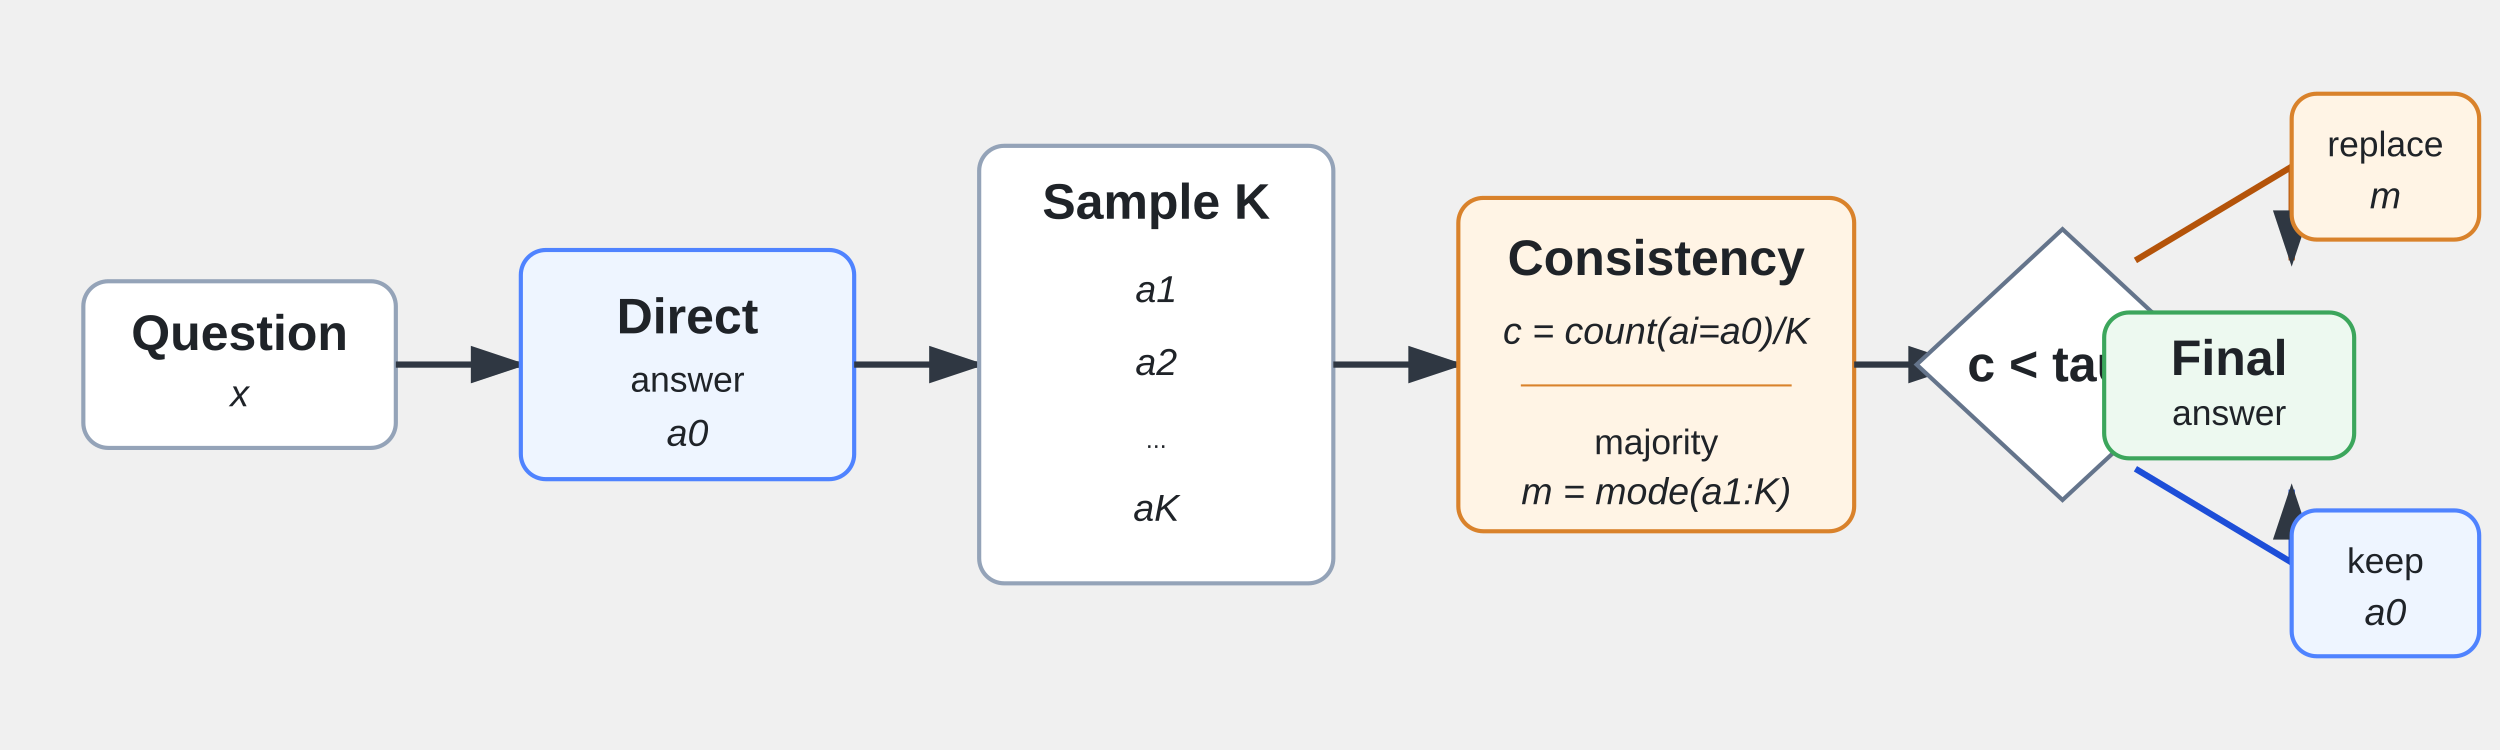
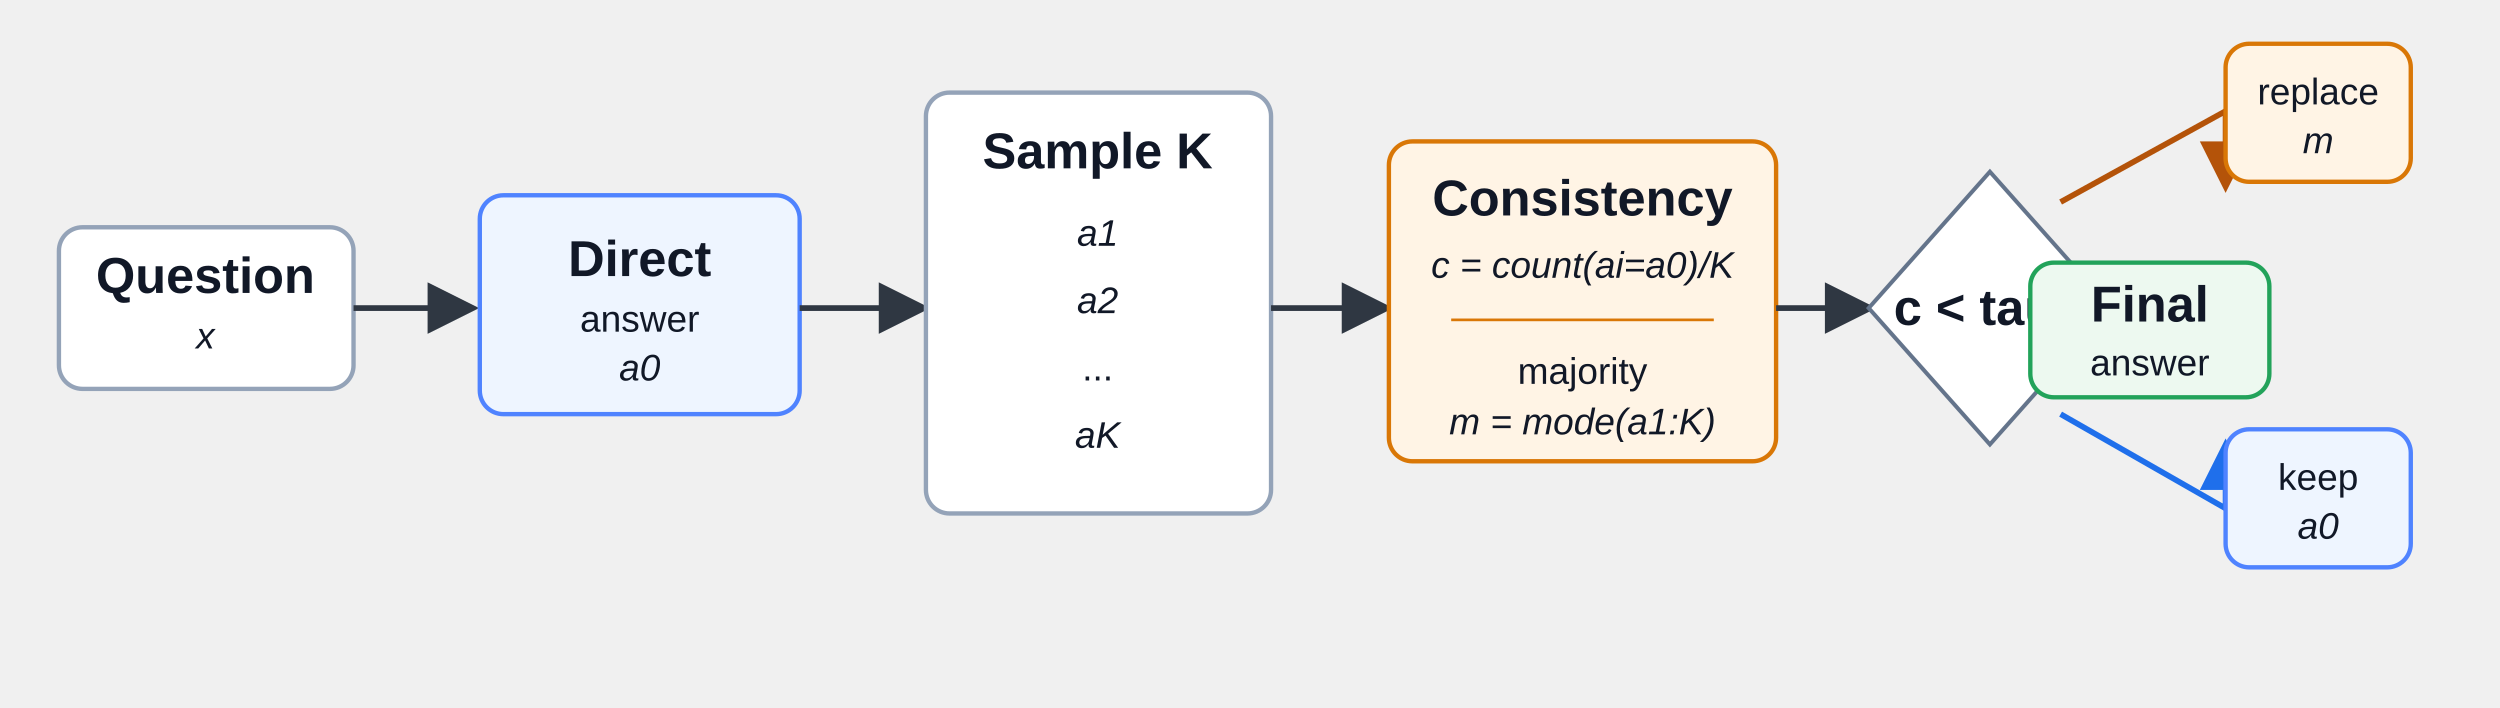
- <svg xmlns="http://www.w3.org/2000/svg" width="1200" height="360" viewBox="0 0 1200 360">
+ <svg xmlns="http://www.w3.org/2000/svg" width="1485" height="420" viewBox="0 0 1485 420">
  <defs>
-     <marker id="arrow" markerWidth="10" markerHeight="10" refX="8" refY="3" orient="auto" markerUnits="strokeWidth">
-       <path d="M0,0 L0,6 L9,3 z" fill="#2f3742" />
+     <marker id="arrow-dark" viewBox="0 0 10 10" refX="8.5" refY="5" markerWidth="9" markerHeight="9" orient="auto-start-reverse">
+       <path d="M 0 0 L 10 5 L 0 10 z" fill="#2f3742" />
    </marker>
+     <marker id="arrow-blue" viewBox="0 0 10 10" refX="8.5" refY="5" markerWidth="9" markerHeight="9" orient="auto-start-reverse">
+       <path d="M 0 0 L 10 5 L 0 10 z" fill="#1f6feb" />
+     </marker>
+     <marker id="arrow-orange" viewBox="0 0 10 10" refX="8.5" refY="5" markerWidth="9" markerHeight="9" orient="auto-start-reverse">
+       <path d="M 0 0 L 10 5 L 0 10 z" fill="#b45309" />
+     </marker>
+     <style>
+       .label { font-family: Arial, Helvetica, sans-serif; font-size: 30px; font-weight: 700; fill: #111827; }
+       .small { font-family: Arial, Helvetica, sans-serif; font-size: 22px; fill: #111827; }
+       .math { font-family: Arial, Helvetica, sans-serif; font-size: 22px; fill: #111827; font-style: italic; }
+       .box { fill: #ffffff; stroke: #94a3b8; stroke-width: 2.6; rx: 14; }
+       .bluebox { fill: #eef5ff; stroke: #4f83ff; stroke-width: 2.6; rx: 14; }
+       .orangebox { fill: #fff4e5; stroke: #d97706; stroke-width: 2.6; rx: 14; }
+       .greenbox { fill: #edf9f0; stroke: #22a35a; stroke-width: 2.6; rx: 14; }
+       .arrow { fill: none; stroke: #2f3742; stroke-width: 3.4; marker-end: url(#arrow-dark); }
+       .arrow-blue { fill: none; stroke: #1f6feb; stroke-width: 3.4; marker-end: url(#arrow-blue); }
+       .arrow-orange { fill: none; stroke: #b45309; stroke-width: 3.4; marker-end: url(#arrow-orange); }
+       .decision { fill: #ffffff; stroke: #64748b; stroke-width: 2.4; }
+     </style>
  </defs>
-   <style>
-     text{font-family:Arial,Helvetica,sans-serif;fill:#1f2328}.title{font-size:24px;font-weight:700}.small{font-size:17px}.math{font-size:18px;font-style:italic}.box{fill:#fff;stroke:#94a3b8;stroke-width:2;rx:12}.blue{fill:#eef5ff;stroke:#4f83ff}.orange{fill:#fff4e5;stroke:#d9822b}.green{fill:#edf9f0;stroke:#3ca65c}.line{stroke:#2f3742;stroke-width:3;fill:none;marker-end:url(#arrow)}.yes{stroke:#b45309}.no{stroke:#1d4ed8}
-   </style>
-   <rect x="40" y="135" width="150" height="80" class="box" />
-   <text x="115" y="168" text-anchor="middle" class="title">Question</text>
-   <text x="115" y="195" text-anchor="middle" class="math">x</text>
-   <line x1="190" y1="175" x2="250" y2="175" class="line" />
-   <rect x="250" y="120" width="160" height="110" class="box blue" />
-   <text x="330" y="160" text-anchor="middle" class="title">Direct</text>
-   <text x="330" y="188" text-anchor="middle" class="small">answer</text>
-   <text x="330" y="214" text-anchor="middle" class="math">a0</text>
-   <line x1="410" y1="175" x2="470" y2="175" class="line" />
-   <rect x="470" y="70" width="170" height="210" class="box" />
-   <text x="555" y="105" text-anchor="middle" class="title">Sample K</text>
-   <text x="555" y="145" text-anchor="middle" class="math">a1</text>
-   <text x="555" y="180" text-anchor="middle" class="math">a2</text>
-   <text x="555" y="215" text-anchor="middle">...</text>
-   <text x="555" y="250" text-anchor="middle" class="math">aK</text>
-   <line x1="640" y1="175" x2="700" y2="175" class="line" />
-   <rect x="700" y="95" width="190" height="160" class="box orange" />
-   <text x="795" y="132" text-anchor="middle" class="title">Consistency</text>
-   <text x="795" y="165" text-anchor="middle" class="math">c = count(ai=a0)/K</text>
-   <line x1="730" y1="185" x2="860" y2="185" stroke="#d9822b" />
-   <text x="795" y="218" text-anchor="middle" class="small">majority</text>
-   <text x="795" y="242" text-anchor="middle" class="math">m = mode(a1:K)</text>
-   <line x1="890" y1="175" x2="940" y2="175" class="line" />
-   <path d="M990 110 L1060 175 L990 240 L920 175 Z" fill="#fff" stroke="#64748b" stroke-width="2" />
-   <text x="990" y="183" text-anchor="middle" class="title">c &lt; tau?</text>
-   <path d="M1025 125 L1100 80 L1100 125" class="line yes" />
-   <rect x="1100" y="45" width="90" height="70" class="box orange" />
-   <text x="1145" y="75" text-anchor="middle" class="small">replace</text>
-   <text x="1145" y="100" text-anchor="middle" class="math">m</text>
-   <path d="M1025 225 L1100 270 L1100 235" class="line no" />
-   <rect x="1100" y="245" width="90" height="70" class="box blue" />
-   <text x="1145" y="275" text-anchor="middle" class="small">keep</text>
-   <text x="1145" y="300" text-anchor="middle" class="math">a0</text>
-   <rect x="1010" y="150" width="120" height="70" class="box green" />
-   <text x="1070" y="180" text-anchor="middle" class="title">Final</text>
-   <text x="1070" y="204" text-anchor="middle" class="small">answer</text>
+   <rect x="35" y="135" width="175" height="96" class="box" />
+   <text x="122" y="174" text-anchor="middle" class="label">Question</text>
+   <text x="122" y="207" text-anchor="middle" class="math">x</text>
+   <path d="M 210 183 L 280 183" class="arrow" />
+   <rect x="285" y="116" width="190" height="130" class="bluebox" />
+   <text x="380" y="164" text-anchor="middle" class="label">Direct</text>
+   <text x="380" y="197" text-anchor="middle" class="small">answer</text>
+   <text x="380" y="226" text-anchor="middle" class="math">a0</text>
+   <path d="M 475 183 L 548 183" class="arrow" />
+   <rect x="550" y="55" width="205" height="250" class="box" />
+   <text x="652" y="100" text-anchor="middle" class="label">Sample K</text>
+   <text x="652" y="146" text-anchor="middle" class="math">a1</text>
+   <text x="652" y="186" text-anchor="middle" class="math">a2</text>
+   <text x="652" y="226" text-anchor="middle" class="small">...</text>
+   <text x="652" y="266" text-anchor="middle" class="math">aK</text>
+   <path d="M 755 183 L 823 183" class="arrow" />
+   <rect x="825" y="84" width="230" height="190" class="orangebox" />
+   <text x="940" y="128" text-anchor="middle" class="label">Consistency</text>
+   <text x="940" y="165" text-anchor="middle" class="math">c = count(ai=a0)/K</text>
+   <path d="M 862 190 L 1018 190" stroke="#d97706" stroke-width="1.6" />
+   <text x="940" y="228" text-anchor="middle" class="small">majority</text>
+   <text x="940" y="258" text-anchor="middle" class="math">m = mode(a1:K)</text>
+   <path d="M 1055 183 L 1110 183" class="arrow" />
+   <path d="M 1182 102 L 1254 183 L 1182 264 L 1110 183 Z" class="decision" />
+   <text x="1182" y="193" text-anchor="middle" class="label">c &lt; tau?</text>
+   <path d="M 1224 120 L 1322 66 L 1322 110" class="arrow-orange" />
+   <rect x="1322" y="26" width="110" height="82" class="orangebox" />
+   <text x="1377" y="62" text-anchor="middle" class="small">replace</text>
+   <text x="1377" y="91" text-anchor="middle" class="math">m</text>
+   <rect x="1206" y="156" width="142" height="80" class="greenbox" />
+   <text x="1277" y="191" text-anchor="middle" class="label">Final</text>
+   <text x="1277" y="223" text-anchor="middle" class="small">answer</text>
+   <path d="M 1224 246 L 1322 302 L 1322 265" class="arrow-blue" />
+   <rect x="1322" y="255" width="110" height="82" class="bluebox" />
+   <text x="1377" y="291" text-anchor="middle" class="small">keep</text>
+   <text x="1377" y="320" text-anchor="middle" class="math">a0</text>
</svg>
